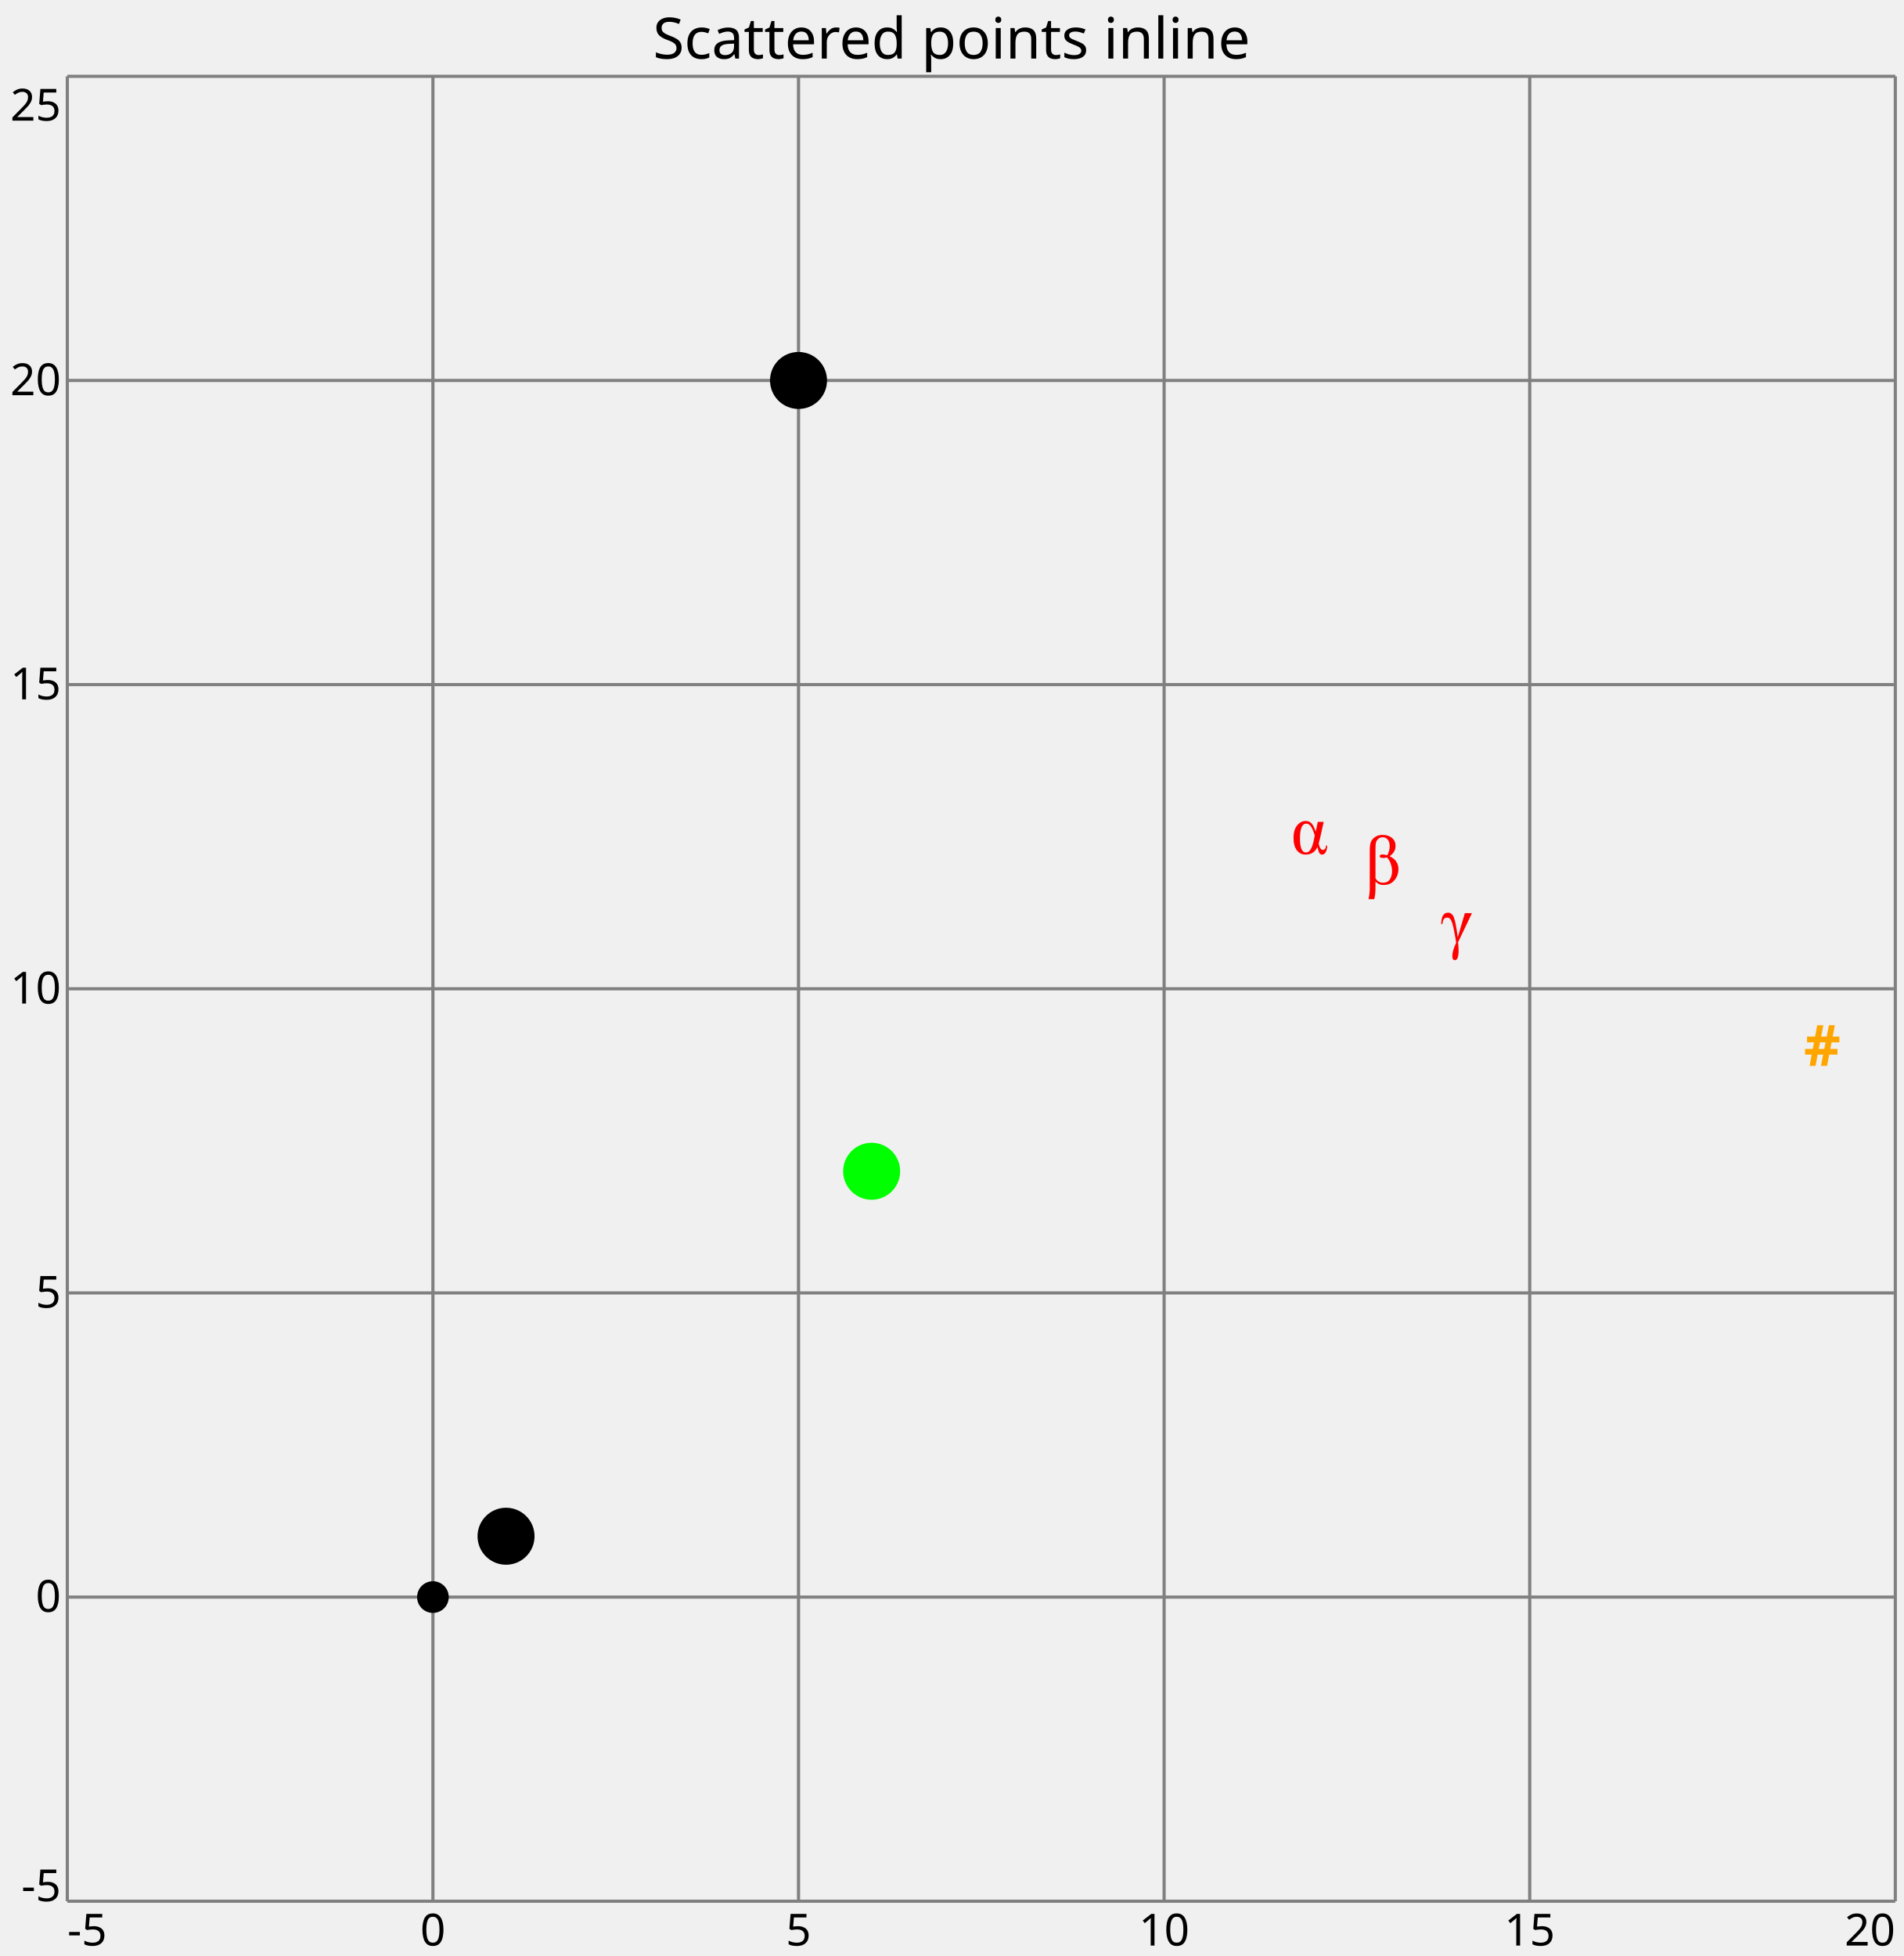
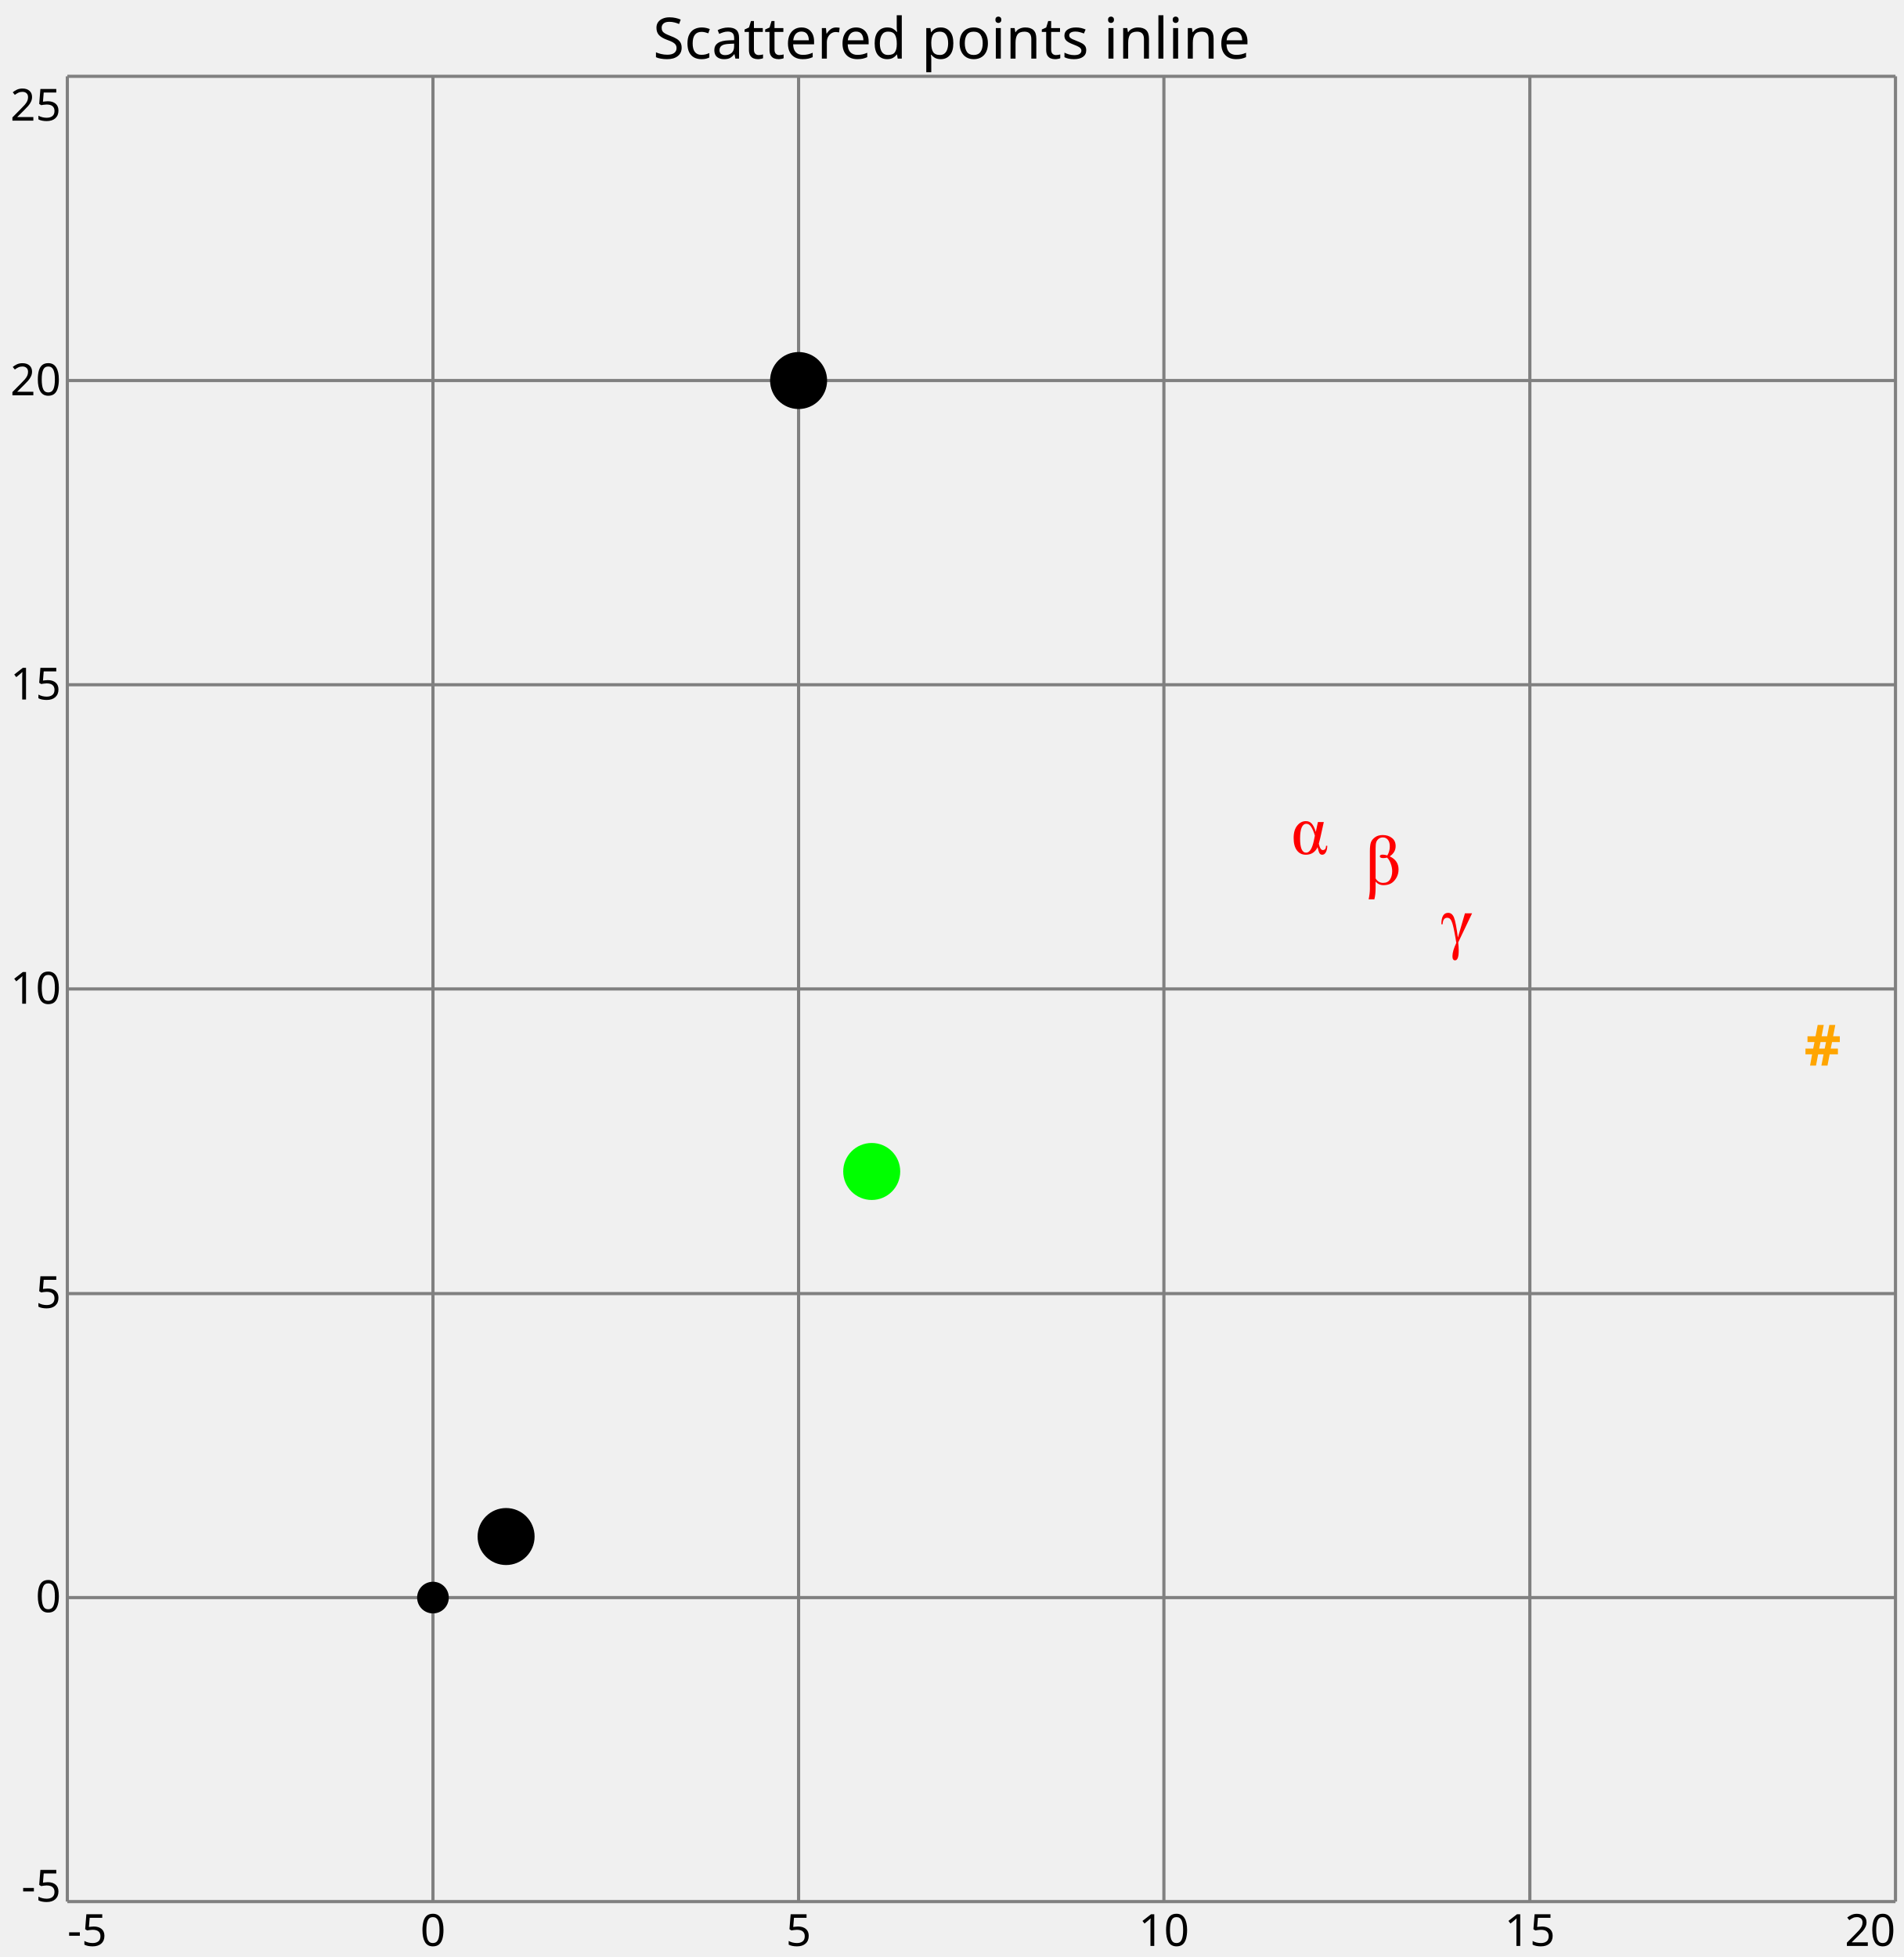
- <svg xmlns="http://www.w3.org/2000/svg" width="601" height="617.800" viewBox="0 0 601 617.800" transform="translate(0.5, 0.5)">
+ <svg xmlns="http://www.w3.org/2000/svg" width="601" height="618" viewBox="0 0 601 618" transform="translate(0.5, 0.5)">
  <g stroke="black" fill="white" font-family="sans-serif" font-size="14">
    <text x="300" y="18" stroke="none" fill="black" font-size="18" text-anchor="middle">Scattered points inline</text>
    <g>
-       <path d="M 20.760 600 V 23.600 M 136.208 600 V 23.600 M 251.656 600 V 23.600 M 367.104 600 V 23.600 M 482.552 600 V 23.600 M 598 600 V 23.600" stroke="gray" />
+       <path d="M 20.760 600 V 23.600 M 136.208 600 V 23.600 M 251.656 600 V 23.600 M 367 600 V 23.600 M 482.552 600 V 23.600 M 598 600 V 23.600" stroke="gray" />
      <g text-anchor="middle" stroke="none" fill="black">
        <text x="20.760" y="614" text-anchor="start">-5</text>
        <text x="136.208" y="614">0</text>
        <text x="251.656" y="614">5</text>
-         <text x="367.104" y="614">10</text>
+         <text x="367" y="614">10</text>
        <text x="482.552" y="614">15</text>
        <text x="598" y="614" text-anchor="end">20</text>
      </g>
    </g>
    <g>
-       <path d="M 20.760 600 H 598 M 20.760 503.933 H 598 M 20.760 407.867 H 598 M 20.760 311.800 H 598 M 20.760 215.733 H 598 M 20.760 119.667 H 598 M 20.760 23.600 H 598" stroke="gray" />
+       <path d="M 20.760 600 H 598 M 20.760 504 H 598 M 20.760 408 H 598 M 20.760 311.800 H 598 M 20.760 215.733 H 598 M 20.760 119.667 H 598 M 20.760 23.600 H 598" stroke="gray" />
      <g text-anchor="end" stroke="none" fill="black">
        <text x="18.760" y="600">-5</text>
        <text x="18.760" y="508.600">0</text>
        <text x="18.760" y="412.533">5</text>
        <text x="18.760" y="316.467">10</text>
        <text x="18.760" y="220.400">15</text>
        <text x="18.760" y="124.333">20</text>
        <text x="18.760" y="37.600">25</text>
      </g>
    </g>
    <g>
      <g>
        <circle cx="251.656" cy="119.667" r="9.0" fill="black" stroke="none" />
        <path transform="translate(413.283, 263.767) scale(0.059) translate(-200,-200)" d="m239.84 120.88h31.498l-19.084 85.787q-5.56 24.458-7.597 30.016 7.412 34.093 21.493 34.093 16.676 0 17.232-22.975h6.67q-0.528 21.493-7.967 34.834-7.226 13.155-19.084 13.155-9.82 0-14.637-7.967-4.815-7.967-10.376-32.61-19.27 40.578-62.997 40.578-29.831 0-47.433-23.161-17.602-23.346-17.602-66.702 0-42.616 19.27-66.332 19.269-23.716 46.321-23.716 19.084 0 31.313 13.526 12.229 13.526 21.679 44.098zm-16.305 72.632q-8.708-29.831-19.455-46.507-10.746-16.861-25.755-16.861-33.907 0-33.907 79.302 0 75.226 32.425 75.226 28.163 0 41.689-66.332z" fill="red" stroke="none" />
        <path transform="translate(436.373, 273.373) scale(0.059) translate(-200,-200)" d="m150.53 371.75h-30.572q6.67-31.313 6.67-56.697v-201.78q0-31.498 5.56-46.877 5.742-15.379 22.048-27.052 16.49-11.858 41.134-11.858 29.275 0 49.101 15.564 20.01 15.379 20.01 43.913 0 33.351-31.684 54.659 47.248 22.234 47.248 69.852 0 25.94-12.599 46.507-12.414 20.381-28.904 29.09-16.305 8.709-39.096 8.709-25.94 0-42.245-19.455v34.463q0 35.575-6.67 60.959zm6.67-112.1q14.452 23.902 40.393 23.902 25.013 0 36.686-18.158 11.673-18.343 11.673-44.469 0-20.011-7.782-40.763-7.597-20.937-19.64-31.869-11.117 2.779-20.011 2.779-18.713 0-18.713-9.82 0-8.894 15.749-8.894 9.82 0 24.458 4.447 13.155-22.234 13.155-48.359 0-23.346-10.376-35.76-10.191-12.414-26.681-12.414-13.155 0-22.604 7.411-9.264 7.412-12.785 17.787-3.523 10.191-3.523 33.537z" fill="red" stroke="none" />
        <path transform="translate(459.462, 292.587) scale(0.059) translate(-200,-200)" d="m244.01 120.88h38.169l-74.299 155.82q2.777 25.014 2.777 43.727 0 52.065-19.455 52.065-14.081 0-14.081-21.864 0-28.534 20.751-71.52-4.075-26.681-11.487-64.294-7.226-37.613-15.008-53.918-7.597-16.305-21.864-16.305-23.346 0-25.014 34.834h-6.67q0-61.144 36.316-61.144 20.937 0 31.128 24.828 10.191 24.643 20.938 107.47z" fill="red" stroke="none" />
-         <text x="574.910" y="336.156" fill="orange" stroke="none" font-family="sans-serif" font-weight="bold" text-anchor="middle" font-size="18">#</text>
-         <circle cx="136.208" cy="503.933" r="5.0" fill="black" stroke="none" />
+         <text x="575" y="336" fill="orange" stroke="none" font-family="sans-serif" font-weight="bold" text-anchor="middle" font-size="18">#</text>
+         <circle cx="136.208" cy="504" r="5.0" fill="black" stroke="none" />
        <circle cx="159.298" cy="484.720" r="9.0" fill="black" stroke="none" />
        <circle cx="274.746" cy="369.440" r="9.0" fill="lime" stroke="none" />
      </g>
    </g>
  </g>
</svg>
